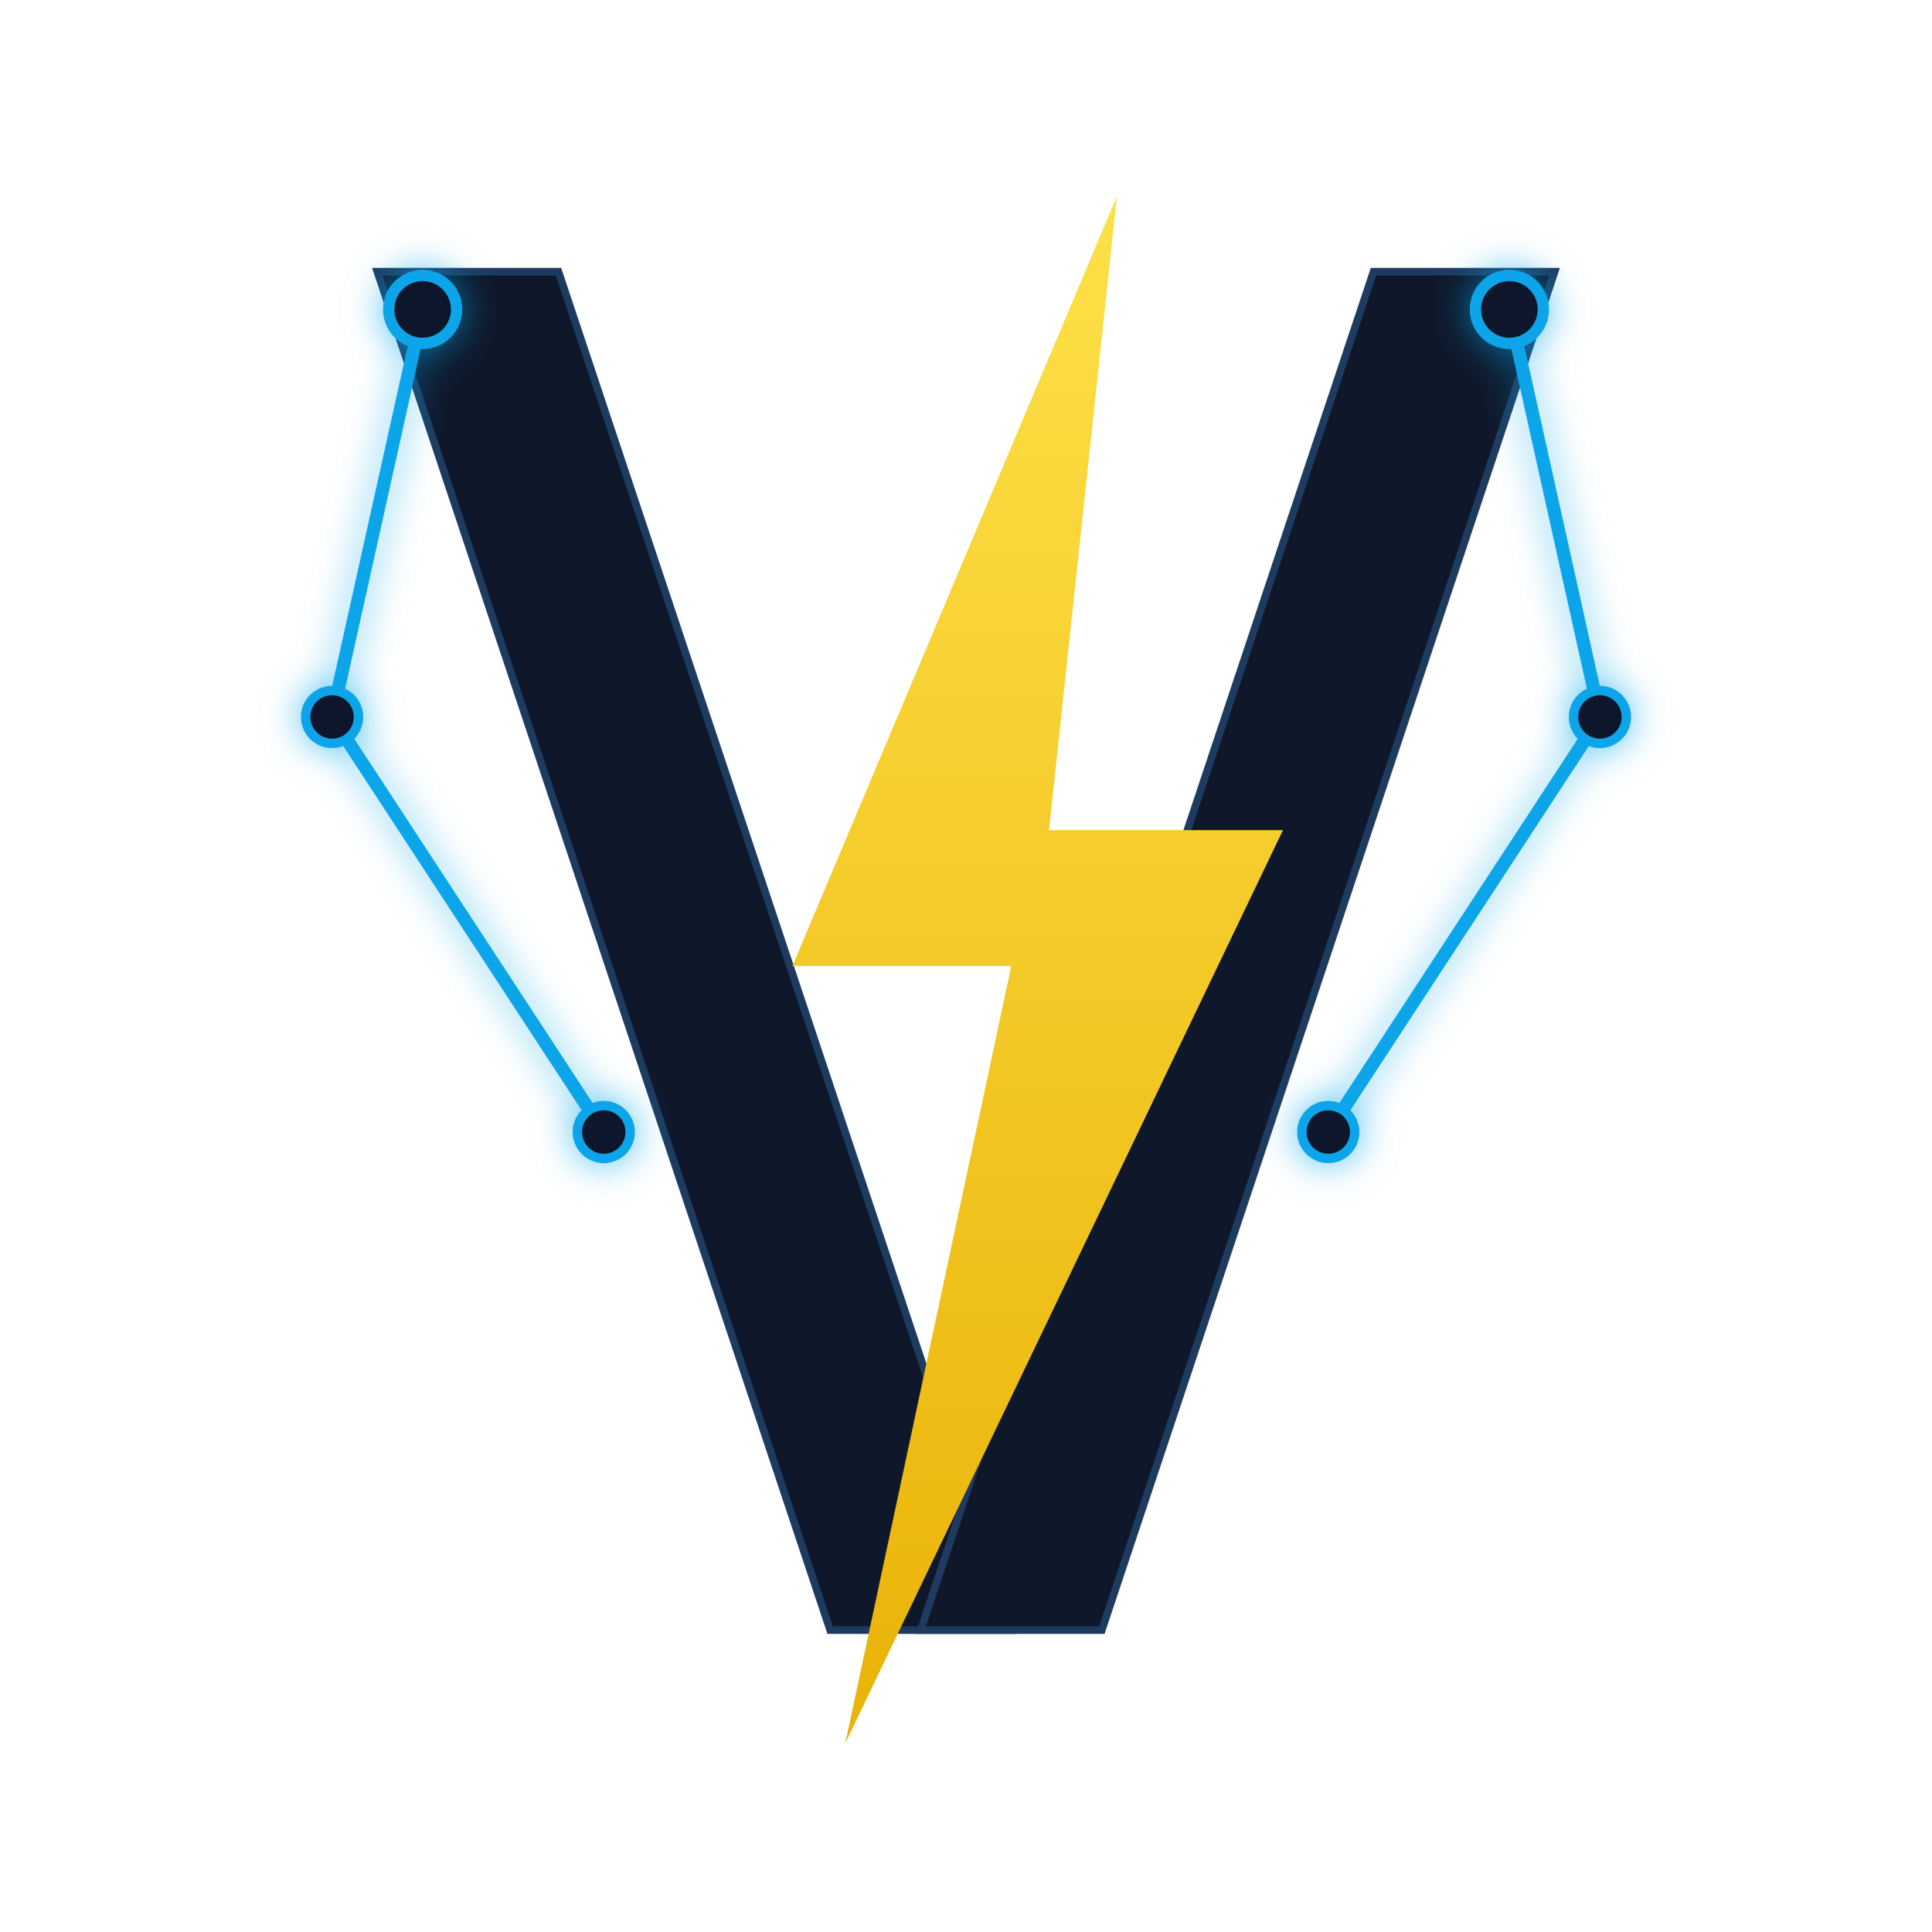
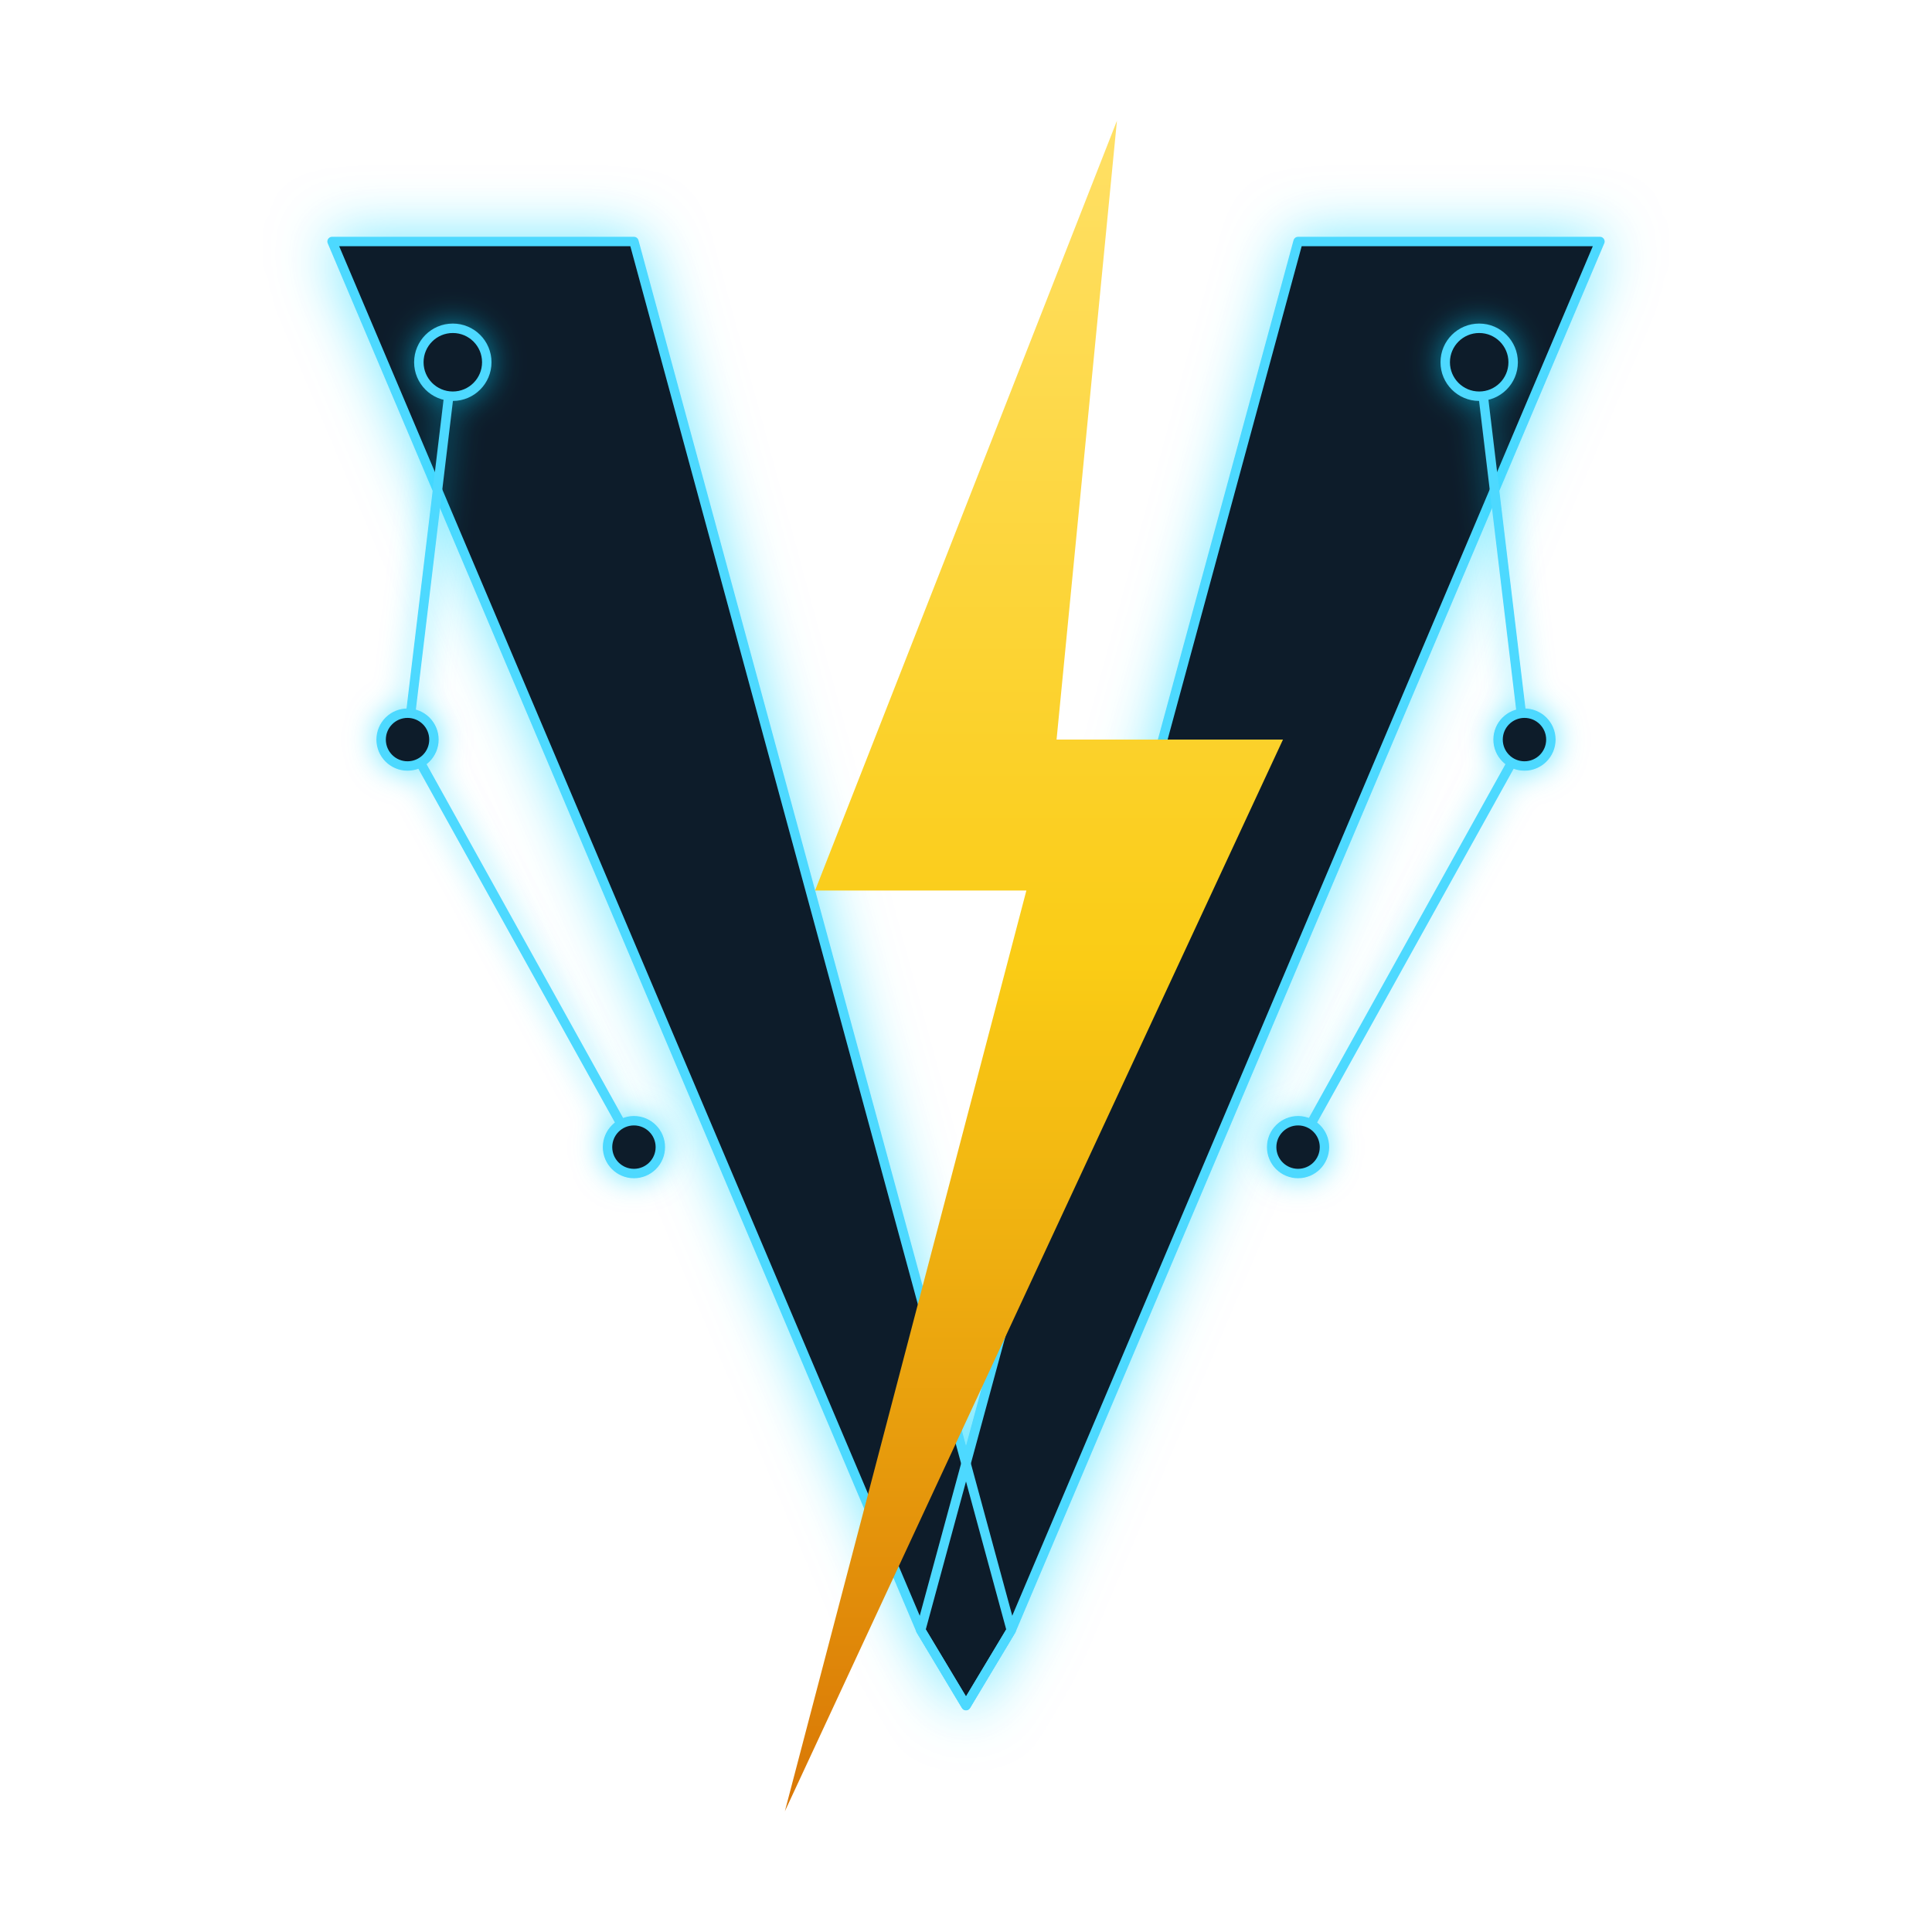
<svg xmlns="http://www.w3.org/2000/svg" viewBox="0 0 512 512">
  <defs>
-     <filter id="glow" x="-40%" y="-40%" width="180%" height="180%">
+     <filter id="vGlow" x="-25%" y="-25%" width="150%" height="150%">
      <feGaussianBlur in="SourceGraphic" stdDeviation="8" result="blur" />
-       <feFlood flood-color="#38bdf8" flood-opacity="0.6" />
-       <feComposite in2="blur" operator="in" result="glowColor" />
+       <feFlood flood-color="#00d4ff" flood-opacity="0.55" />
+       <feComposite in2="blur" operator="in" result="glow" />
      <feMerge>
-         <feMergeNode in="glowColor" />
+         <feMergeNode in="glow" />
        <feMergeNode in="SourceGraphic" />
      </feMerge>
    </filter>
-     <filter id="traceGlow" x="-50%" y="-50%" width="200%" height="200%">
-       <feGaussianBlur in="SourceGraphic" stdDeviation="5" result="blur" />
-       <feFlood flood-color="#0ea5e9" flood-opacity="0.7" />
-       <feComposite in2="blur" operator="in" result="glowColor" />
+     <filter id="nGlow" x="-100%" y="-100%" width="300%" height="300%">
+       <feGaussianBlur in="SourceGraphic" stdDeviation="4" result="blur" />
+       <feFlood flood-color="#00d4ff" flood-opacity="0.6" />
+       <feComposite in2="blur" operator="in" result="glow" />
      <feMerge>
-         <feMergeNode in="glowColor" />
+         <feMergeNode in="glow" />
        <feMergeNode in="SourceGraphic" />
      </feMerge>
    </filter>
-     <linearGradient id="boltGrad" x1="0" y1="0" x2="0" y2="1">
-       <stop offset="0%" stop-color="#fde047" />
-       <stop offset="100%" stop-color="#eab308" />
+     <linearGradient id="bolt" x1="0" y1="0" x2="0" y2="1">
+       <stop offset="0%" stop-color="#ffe066" />
+       <stop offset="50%" stop-color="#facc15" />
+       <stop offset="100%" stop-color="#d97706" />
    </linearGradient>
  </defs>
-   <polygon points="100,72 148,72 268,432 220,432" fill="#0f172a" stroke="#1e3a5f" stroke-width="2" />
-   <polygon points="412,72 364,72 244,432 292,432" fill="#0f172a" stroke="#1e3a5f" stroke-width="2" />
-   <g filter="url(#traceGlow)">
-     <line x1="112" y1="82" x2="88" y2="190" stroke="#0ea5e9" stroke-width="3.5" stroke-linecap="round" />
-     <line x1="88" y1="190" x2="160" y2="300" stroke="#0ea5e9" stroke-width="3.5" stroke-linecap="round" />
-     <circle cx="112" cy="82" r="9" fill="#0b1629" stroke="#0ea5e9" stroke-width="3" />
-     <circle cx="88" cy="190" r="7" fill="#0b1629" stroke="#0ea5e9" stroke-width="2.5" />
-     <circle cx="160" cy="300" r="7" fill="#0b1629" stroke="#0ea5e9" stroke-width="2.5" />
+   <g filter="url(#vGlow)">
+     <polygon points="88,64 168,64 268,432 256,452 244,432" fill="#0d1b2a" />
+     <polygon points="424,64 344,64 244,432 256,452 268,432" fill="#0d1b2a" />
+     <polygon points="88,64 168,64 268,432 256,452 244,432" fill="none" stroke="#4dd9ff" stroke-width="2.5" stroke-linejoin="round" />
+     <polygon points="424,64 344,64 244,432 256,452 268,432" fill="none" stroke="#4dd9ff" stroke-width="2.5" stroke-linejoin="round" />
  </g>
-   <g filter="url(#traceGlow)">
-     <line x1="400" y1="82" x2="424" y2="190" stroke="#0ea5e9" stroke-width="3.5" stroke-linecap="round" />
-     <line x1="424" y1="190" x2="352" y2="300" stroke="#0ea5e9" stroke-width="3.5" stroke-linecap="round" />
-     <circle cx="400" cy="82" r="9" fill="#0b1629" stroke="#0ea5e9" stroke-width="3" />
-     <circle cx="424" cy="190" r="7" fill="#0b1629" stroke="#0ea5e9" stroke-width="2.5" />
-     <circle cx="352" cy="300" r="7" fill="#0b1629" stroke="#0ea5e9" stroke-width="2.5" />
+   <g filter="url(#nGlow)">
+     <line x1="120" y1="96" x2="108" y2="196" stroke="#4dd9ff" stroke-width="2.5" stroke-linecap="round" />
+     <line x1="108" y1="196" x2="168" y2="304" stroke="#4dd9ff" stroke-width="2.5" stroke-linecap="round" />
+     <circle cx="120" cy="96" r="9" fill="#0d1b2a" stroke="#4dd9ff" stroke-width="2.5" />
+     <circle cx="108" cy="196" r="7" fill="#0d1b2a" stroke="#4dd9ff" stroke-width="2.5" />
+     <circle cx="168" cy="304" r="7" fill="#0d1b2a" stroke="#4dd9ff" stroke-width="2.5" />
  </g>
-   <path d="M296 52 L210 256 L268 256 L224 462 L340 220 L278 220 Z" fill="url(#boltGrad)" />
+   <g filter="url(#nGlow)">
+     <line x1="392" y1="96" x2="404" y2="196" stroke="#4dd9ff" stroke-width="2.5" stroke-linecap="round" />
+     <line x1="404" y1="196" x2="344" y2="304" stroke="#4dd9ff" stroke-width="2.5" stroke-linecap="round" />
+     <circle cx="392" cy="96" r="9" fill="#0d1b2a" stroke="#4dd9ff" stroke-width="2.5" />
+     <circle cx="404" cy="196" r="7" fill="#0d1b2a" stroke="#4dd9ff" stroke-width="2.5" />
+     <circle cx="344" cy="304" r="7" fill="#0d1b2a" stroke="#4dd9ff" stroke-width="2.5" />
+   </g>
+   <polygon points="296,32 216,236 272,236 208,480 340,196 280,196" fill="url(#bolt)" />
</svg>
